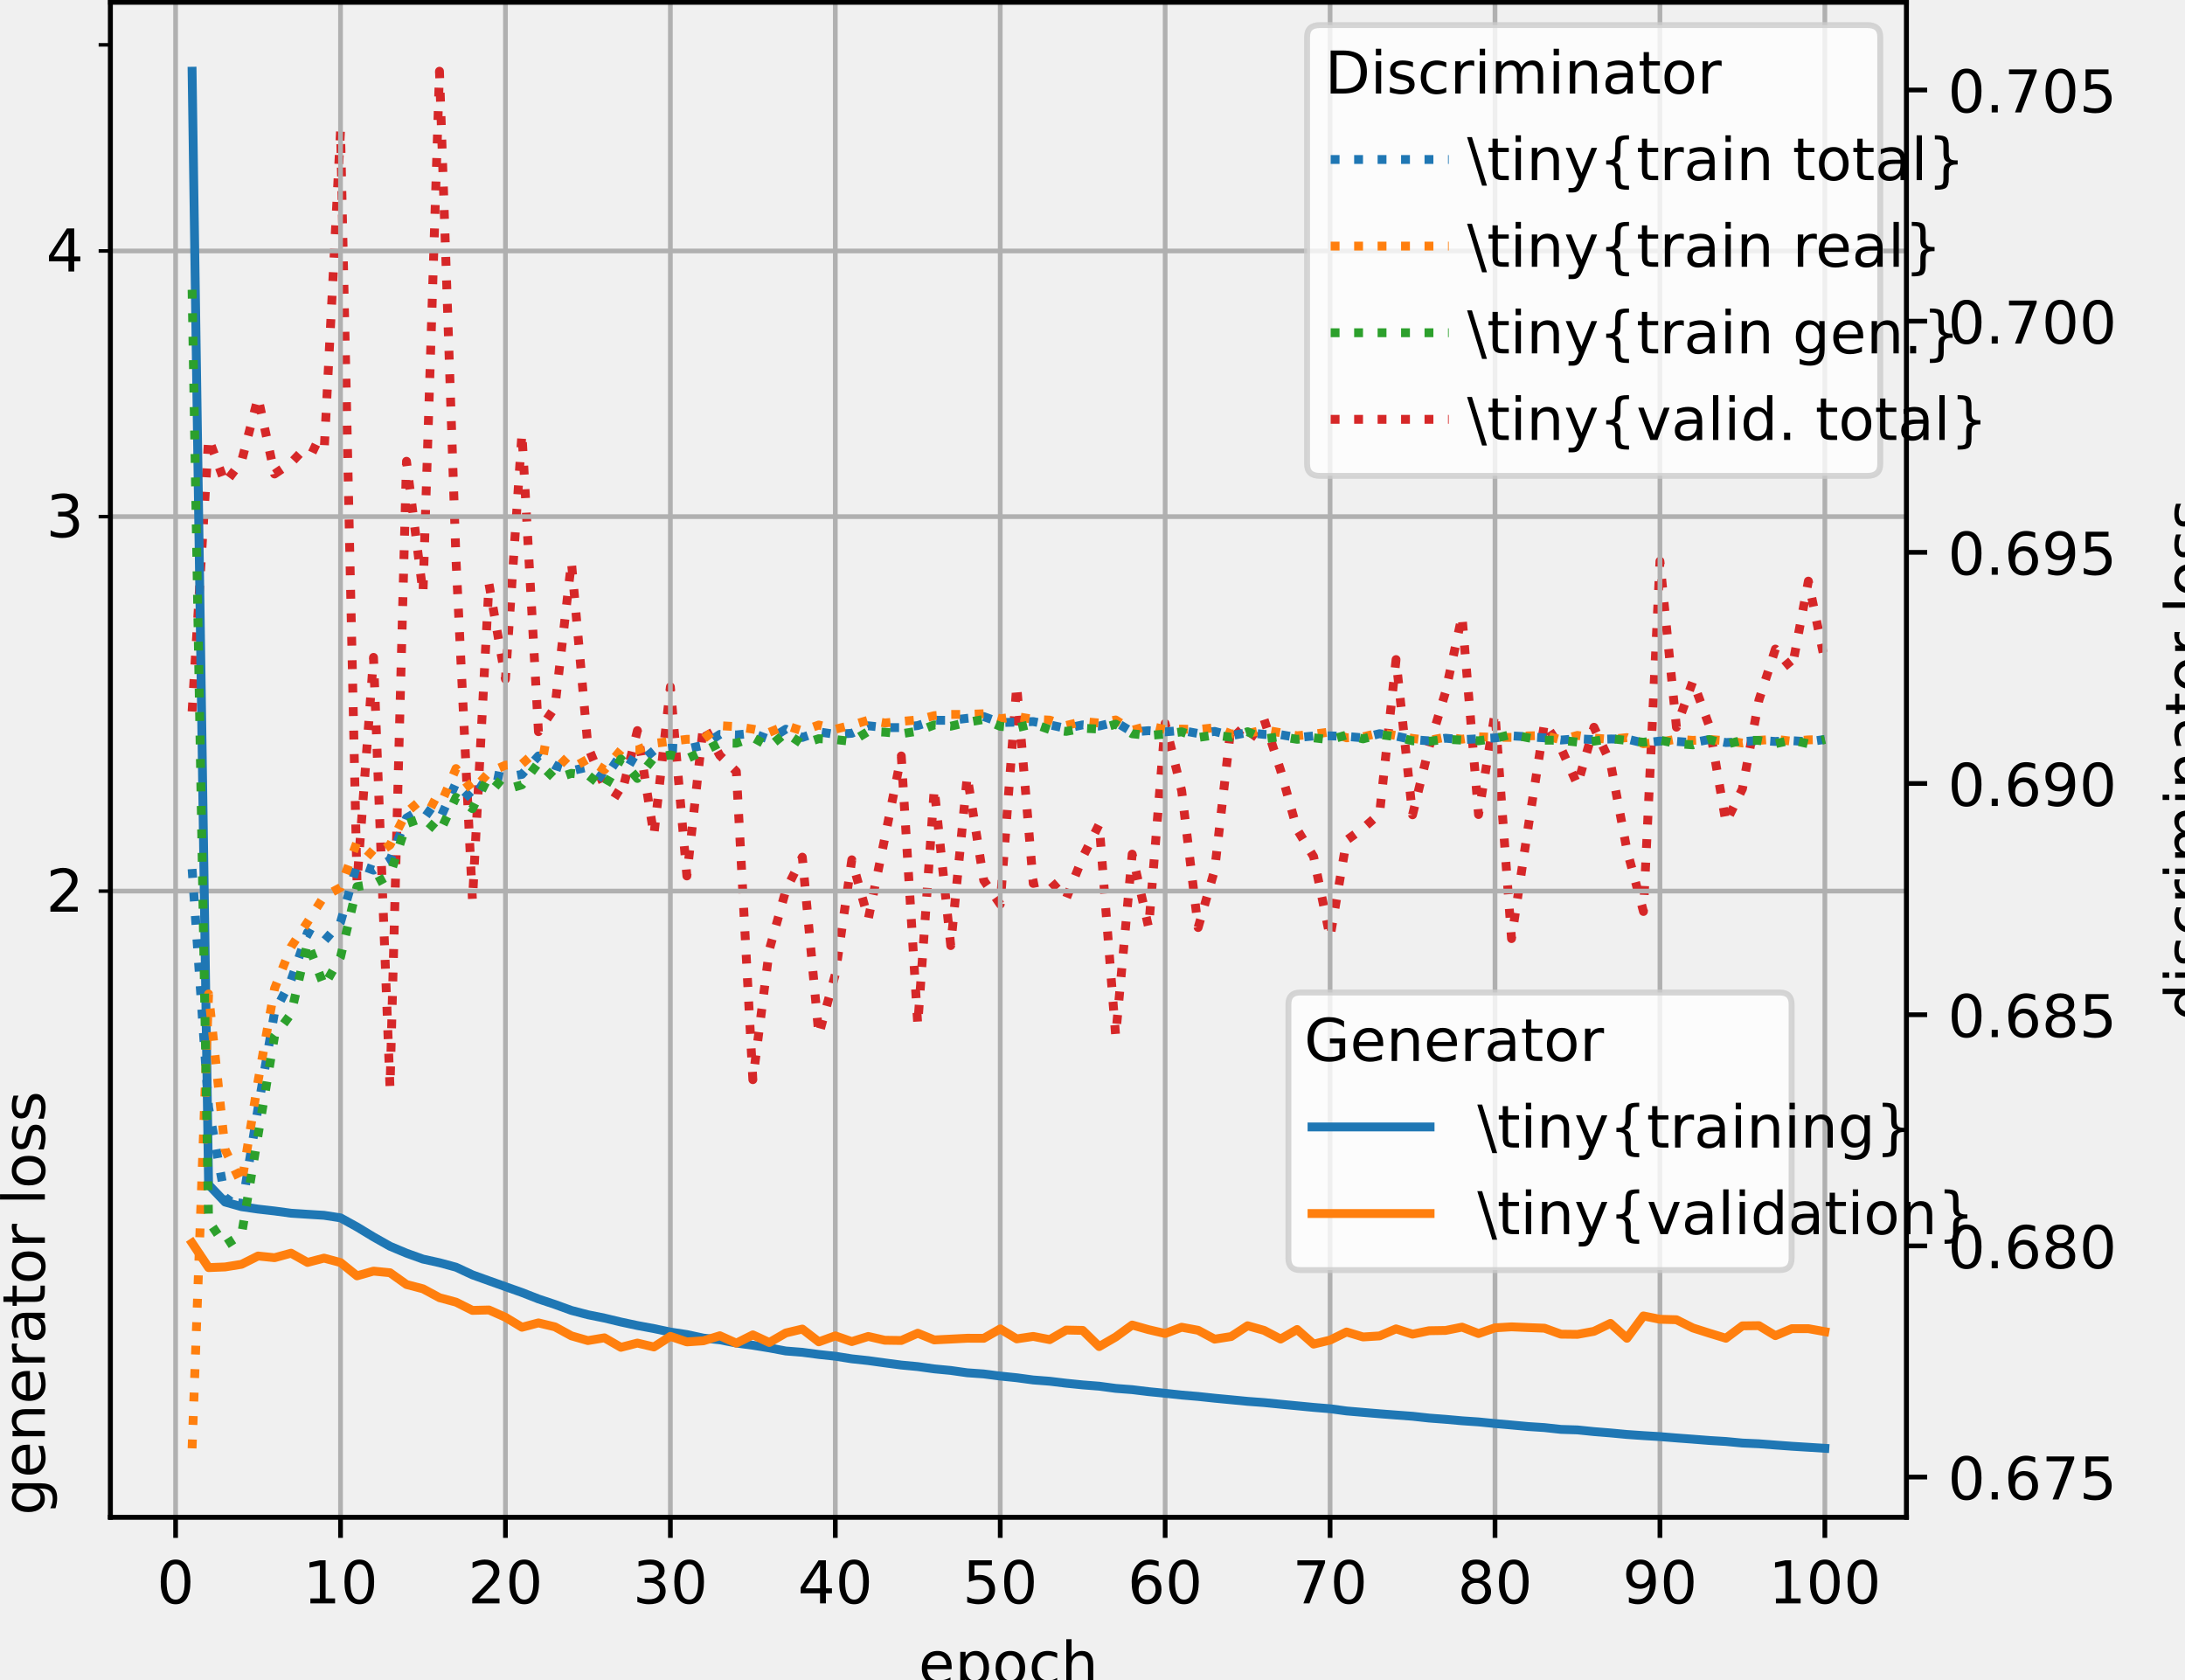
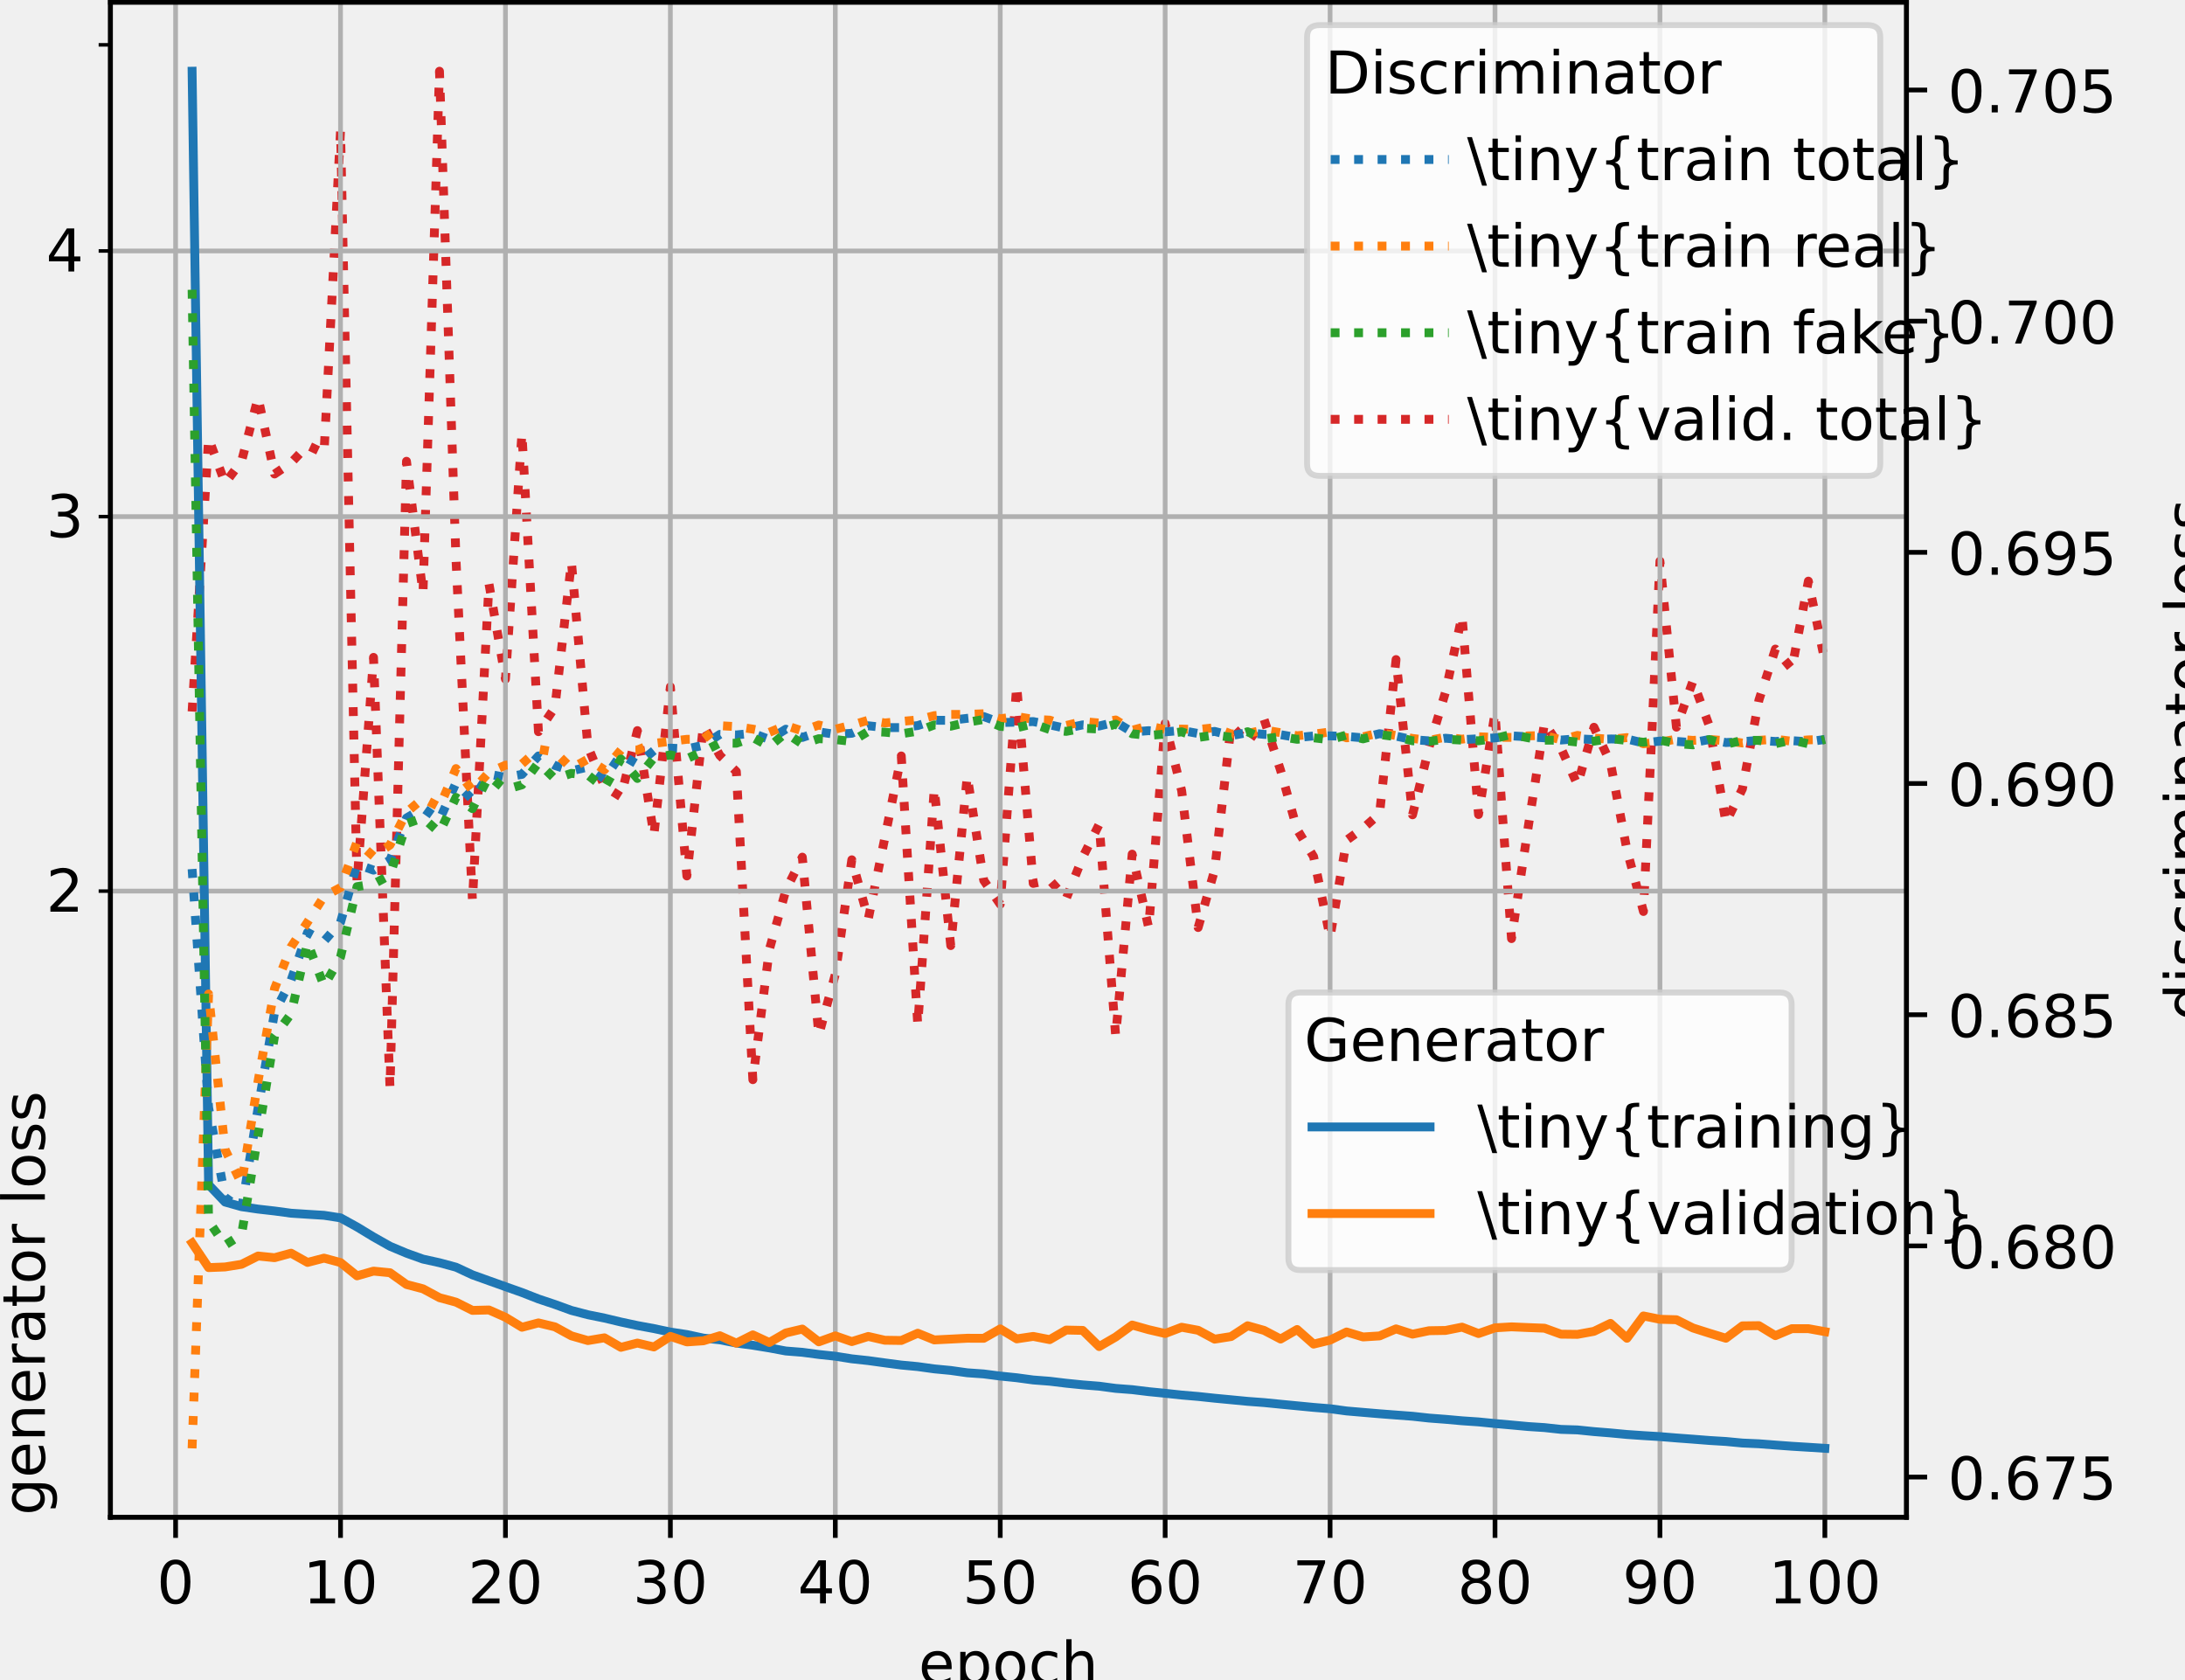
<svg xmlns="http://www.w3.org/2000/svg" version="1.1" id="svg2" xml:space="preserve" width="80mm" height="61.5mm" viewBox="0 0 302.362 232.441">
  <defs id="defs6">
    <clipPath clipPathUnits="userSpaceOnUse" id="clipPath22">
      <path d="M 67.143,41.96 H 371.41 v 256.6 H 67.143 Z" id="path20" />
    </clipPath>
    <clipPath clipPathUnits="userSpaceOnUse" id="clipPath40">
      <path d="M 67.143,41.96 H 371.41 v 256.6 H 67.143 Z" id="path38" />
    </clipPath>
    <clipPath clipPathUnits="userSpaceOnUse" id="clipPath58">
      <path d="M 67.143,41.96 H 371.41 v 256.6 H 67.143 Z" id="path56" />
    </clipPath>
    <clipPath clipPathUnits="userSpaceOnUse" id="clipPath76">
      <path d="M 67.143,41.96 H 371.41 v 256.6 H 67.143 Z" id="path74" />
    </clipPath>
    <clipPath clipPathUnits="userSpaceOnUse" id="clipPath94">
      <path d="M 67.143,41.96 H 371.41 v 256.6 H 67.143 Z" id="path92" />
    </clipPath>
    <clipPath clipPathUnits="userSpaceOnUse" id="clipPath112">
      <path d="M 67.143,41.96 H 371.41 v 256.6 H 67.143 Z" id="path110" />
    </clipPath>
    <clipPath clipPathUnits="userSpaceOnUse" id="clipPath130">
      <path d="M 67.143,41.96 H 371.41 v 256.6 H 67.143 Z" id="path128" />
    </clipPath>
    <clipPath clipPathUnits="userSpaceOnUse" id="clipPath148">
      <path d="M 67.143,41.96 H 371.41 v 256.6 H 67.143 Z" id="path146" />
    </clipPath>
    <clipPath clipPathUnits="userSpaceOnUse" id="clipPath166">
      <path d="M 67.143,41.96 H 371.41 v 256.6 H 67.143 Z" id="path164" />
    </clipPath>
    <clipPath clipPathUnits="userSpaceOnUse" id="clipPath184">
      <path d="M 67.143,41.96 H 371.41 v 256.6 H 67.143 Z" id="path182" />
    </clipPath>
    <clipPath clipPathUnits="userSpaceOnUse" id="clipPath202">
      <path d="M 67.143,41.96 H 371.41 v 256.6 H 67.143 Z" id="path200" />
    </clipPath>
    <clipPath clipPathUnits="userSpaceOnUse" id="clipPath224">
      <path d="M 67.143,41.96 H 371.41 v 256.6 H 67.143 Z" id="path222" />
    </clipPath>
    <clipPath clipPathUnits="userSpaceOnUse" id="clipPath248">
      <path d="M 67.143,41.96 H 371.41 v 256.6 H 67.143 Z" id="path246" />
    </clipPath>
    <clipPath clipPathUnits="userSpaceOnUse" id="clipPath272">
      <path d="M 67.143,41.96 H 371.41 v 256.6 H 67.143 Z" id="path270" />
    </clipPath>
    <clipPath clipPathUnits="userSpaceOnUse" id="clipPath296">
      <path d="M 67.143,41.96 H 371.41 v 256.6 H 67.143 Z" id="path294" />
    </clipPath>
    <clipPath clipPathUnits="userSpaceOnUse" id="clipPath314">
      <path d="M 67.143,41.96 H 371.41 v 256.6 H 67.143 Z" id="path312" />
    </clipPath>
    <clipPath clipPathUnits="userSpaceOnUse" id="clipPath324">
      <path d="M 67.143,41.96 H 371.41 v 256.6 H 67.143 Z" id="path322" />
    </clipPath>
    <clipPath clipPathUnits="userSpaceOnUse" id="clipPath412">
      <path d="M 67.143,41.96 H 371.41 v 256.6 H 67.143 Z" id="path410" />
    </clipPath>
    <clipPath clipPathUnits="userSpaceOnUse" id="clipPath422">
      <path d="M 67.143,41.96 H 371.41 v 256.6 H 67.143 Z" id="path420" />
    </clipPath>
    <clipPath clipPathUnits="userSpaceOnUse" id="clipPath432">
      <path d="M 67.143,41.96 H 371.41 v 256.6 H 67.143 Z" id="path430" />
    </clipPath>
    <clipPath clipPathUnits="userSpaceOnUse" id="clipPath442">
      <path d="M 67.143,41.96 H 371.41 v 256.6 H 67.143 Z" id="path440" />
    </clipPath>
  </defs>
  <g id="g10" transform="matrix(1.333333,0,0,-1.333333,-64.57461,398.6133)" style="display:inline">
    <g id="g438" clip-path="url(#clipPath442)" transform="matrix(0.6126335,0,0,0.6126335,18.76053,115.8071)">
      <path d="m 80.973,178.432 2.794,46.285 2.794,-7.608 2.794,3.727 2.794,10.774 2.794,-12.941 2.794,1.883 2.794,2.962 2.794,-1.323 2.794,54.65 2.794,-127.383 2.794,38.15 2.794,-72.925 2.794,106.144 2.794,-22.325 2.794,88.394 2.794,-82.616 2.794,-57.894 2.794,53.69 2.794,-16.153 2.794,41.654 2.794,-50.557 2.794,4.123 2.794,24.621 2.794,-31.276 2.794,-6.733 2.794,-1.756 2.794,11.204 2.794,-17.731 2.794,25.149 2.794,-32.041 2.794,25.525 2.794,-5.113 2.794,-2.719 2.794,-52.201 2.794,22.026 2.794,10.053 2.794,5.617 2.794,-30.1 2.794,10.25 2.794,19.4 2.794,-10.024 2.794,13.699 2.794,13.916 2.794,-45.568 2.794,40.061 2.794,-26.617 2.794,28.708 2.794,-17.659 2.794,-4.053 2.794,37.076 2.794,-33.54 2.794,0.564 2.794,-3.148 2.794,7.022 2.794,5.577 2.794,-35.878 2.794,30.823 2.794,-12.44 2.794,34.585 2.794,-11.398 2.794,-23.179 2.794,9.732 2.794,24.489 2.794,-2.895 2.794,3.924 2.794,-8.632 2.794,-9.998 2.794,-4.609 2.794,-13.645 2.794,16.42 2.794,2.025 2.794,2.454 2.794,26.126 2.794,-26.298 2.794,11.432 2.794,9.367 2.794,12.891 2.794,-33.644 2.794,17.234 2.794,-38.252 2.794,18.683 2.794,17.866 2.794,-4.267 2.794,-6.227 2.794,9.749 2.794,-6.009 2.794,-14.795 2.794,-10.404 2.794,59.343 2.794,-28.121 2.794,7.801 2.794,-7.643 2.794,-16.308 2.794,5.692 2.794,15.022 2.794,8.667 2.794,-3.348 2.794,14.857 2.794,-13.554" style="fill:none;stroke:#d62728;stroke-width:1.5;stroke-linecap:butt;stroke-linejoin:round;stroke-miterlimit:10;stroke-dasharray:1.5, 2.475;stroke-dashoffset:0;stroke-opacity:1" id="path444" />
    </g>
    <g id="g16" transform="matrix(0.6126335,0,0,0.6126335,18.76053,115.8071)">
      <g id="g18" clip-path="url(#clipPath22)">
        <path d="m 78.179,41.96 v 256.6" style="fill:none;stroke:#b0b0b0;stroke-width:0.8;stroke-linecap:square;stroke-linejoin:round;stroke-miterlimit:10;stroke-dasharray:none;stroke-opacity:1" id="path24" />
      </g>
    </g>
    <path d="m 66.656,141.513 v -2.144" style="fill:#000000;fill-opacity:1;fill-rule:nonzero;stroke:#000000;stroke-width:0.49;stroke-linecap:butt;stroke-linejoin:round;stroke-miterlimit:10;stroke-dasharray:none;stroke-opacity:1" id="path28" />
    <g id="g34" transform="matrix(0.6126335,0,0,0.6126335,18.76053,115.8071)">
      <g id="g36" clip-path="url(#clipPath40)">
        <path d="m 106.119,41.96 v 256.6" style="fill:none;stroke:#b0b0b0;stroke-width:0.8;stroke-linecap:square;stroke-linejoin:round;stroke-miterlimit:10;stroke-dasharray:none;stroke-opacity:1" id="path42" />
      </g>
    </g>
    <path d="m 83.773,141.513 v -2.144" style="fill:#000000;fill-opacity:1;fill-rule:nonzero;stroke:#000000;stroke-width:0.49;stroke-linecap:butt;stroke-linejoin:round;stroke-miterlimit:10;stroke-dasharray:none;stroke-opacity:1" id="path46" />
    <g id="g52" transform="matrix(0.6126335,0,0,0.6126335,18.76053,115.8071)">
      <g id="g54" clip-path="url(#clipPath58)">
        <path d="m 134.059,41.96 v 256.6" style="fill:none;stroke:#b0b0b0;stroke-width:0.8;stroke-linecap:square;stroke-linejoin:round;stroke-miterlimit:10;stroke-dasharray:none;stroke-opacity:1" id="path60" />
      </g>
    </g>
    <path d="m 100.89,141.513 v -2.144" style="fill:#000000;fill-opacity:1;fill-rule:nonzero;stroke:#000000;stroke-width:0.49;stroke-linecap:butt;stroke-linejoin:round;stroke-miterlimit:10;stroke-dasharray:none;stroke-opacity:1" id="path64" />
    <g id="g70" transform="matrix(0.6126335,0,0,0.6126335,18.76053,115.8071)">
      <g id="g72" clip-path="url(#clipPath76)">
        <path d="m 161.999,41.96 v 256.6" style="fill:none;stroke:#b0b0b0;stroke-width:0.8;stroke-linecap:square;stroke-linejoin:round;stroke-miterlimit:10;stroke-dasharray:none;stroke-opacity:1" id="path78" />
      </g>
    </g>
    <path d="m 118.007,141.513 v -2.144" style="fill:#000000;fill-opacity:1;fill-rule:nonzero;stroke:#000000;stroke-width:0.49;stroke-linecap:butt;stroke-linejoin:round;stroke-miterlimit:10;stroke-dasharray:none;stroke-opacity:1" id="path82" />
    <g id="g88" transform="matrix(0.6126335,0,0,0.6126335,18.76053,115.8071)">
      <g id="g90" clip-path="url(#clipPath94)">
        <path d="m 189.939,41.96 v 256.6" style="fill:none;stroke:#b0b0b0;stroke-width:0.8;stroke-linecap:square;stroke-linejoin:round;stroke-miterlimit:10;stroke-dasharray:none;stroke-opacity:1" id="path96" />
      </g>
    </g>
    <path d="m 135.124,141.513 v -2.144" style="fill:#000000;fill-opacity:1;fill-rule:nonzero;stroke:#000000;stroke-width:0.49;stroke-linecap:butt;stroke-linejoin:round;stroke-miterlimit:10;stroke-dasharray:none;stroke-opacity:1" id="path100" />
    <g id="g106" transform="matrix(0.6126335,0,0,0.6126335,18.76053,115.8071)">
      <g id="g108" clip-path="url(#clipPath112)">
        <path d="m 217.879,41.96 v 256.6" style="fill:none;stroke:#b0b0b0;stroke-width:0.8;stroke-linecap:square;stroke-linejoin:round;stroke-miterlimit:10;stroke-dasharray:none;stroke-opacity:1" id="path114" />
      </g>
    </g>
    <path d="m 152.241,141.513 v -2.144" style="fill:#000000;fill-opacity:1;fill-rule:nonzero;stroke:#000000;stroke-width:0.49;stroke-linecap:butt;stroke-linejoin:round;stroke-miterlimit:10;stroke-dasharray:none;stroke-opacity:1" id="path118" />
    <g id="g124" transform="matrix(0.6126335,0,0,0.6126335,18.76053,115.8071)">
      <g id="g126" clip-path="url(#clipPath130)">
        <path d="m 245.819,41.96 v 256.6" style="fill:none;stroke:#b0b0b0;stroke-width:0.8;stroke-linecap:square;stroke-linejoin:round;stroke-miterlimit:10;stroke-dasharray:none;stroke-opacity:1" id="path132" />
      </g>
    </g>
    <path d="m 169.358,141.513 v -2.144" style="fill:#000000;fill-opacity:1;fill-rule:nonzero;stroke:#000000;stroke-width:0.49;stroke-linecap:butt;stroke-linejoin:round;stroke-miterlimit:10;stroke-dasharray:none;stroke-opacity:1" id="path136" />
    <g id="g142" transform="matrix(0.6126335,0,0,0.6126335,18.76053,115.8071)">
      <g id="g144" clip-path="url(#clipPath148)">
        <path d="m 273.759,41.96 v 256.6" style="fill:none;stroke:#b0b0b0;stroke-width:0.8;stroke-linecap:square;stroke-linejoin:round;stroke-miterlimit:10;stroke-dasharray:none;stroke-opacity:1" id="path150" />
      </g>
    </g>
    <path d="m 186.475,141.513 v -2.144" style="fill:#000000;fill-opacity:1;fill-rule:nonzero;stroke:#000000;stroke-width:0.49;stroke-linecap:butt;stroke-linejoin:round;stroke-miterlimit:10;stroke-dasharray:none;stroke-opacity:1" id="path154" />
    <g id="g160" transform="matrix(0.6126335,0,0,0.6126335,18.76053,115.8071)">
      <g id="g162" clip-path="url(#clipPath166)">
        <path d="m 301.7,41.96 v 256.6" style="fill:none;stroke:#b0b0b0;stroke-width:0.8;stroke-linecap:square;stroke-linejoin:round;stroke-miterlimit:10;stroke-dasharray:none;stroke-opacity:1" id="path168" />
      </g>
    </g>
    <path d="m 203.592,141.513 v -2.144" style="fill:#000000;fill-opacity:1;fill-rule:nonzero;stroke:#000000;stroke-width:0.49;stroke-linecap:butt;stroke-linejoin:round;stroke-miterlimit:10;stroke-dasharray:none;stroke-opacity:1" id="path172" />
    <g id="g178" transform="matrix(0.6126335,0,0,0.6126335,18.76053,115.8071)">
      <g id="g180" clip-path="url(#clipPath184)">
        <path d="m 329.64,41.96 v 256.6" style="fill:none;stroke:#b0b0b0;stroke-width:0.8;stroke-linecap:square;stroke-linejoin:round;stroke-miterlimit:10;stroke-dasharray:none;stroke-opacity:1" id="path186" />
      </g>
    </g>
    <path d="m 220.709,141.513 v -2.144" style="fill:#000000;fill-opacity:1;fill-rule:nonzero;stroke:#000000;stroke-width:0.49;stroke-linecap:butt;stroke-linejoin:round;stroke-miterlimit:10;stroke-dasharray:none;stroke-opacity:1" id="path190" />
    <g id="g196" transform="matrix(0.6126335,0,0,0.6126335,18.76053,115.8071)">
      <g id="g198" clip-path="url(#clipPath202)">
        <path d="m 357.58,41.96 v 256.6" style="fill:none;stroke:#b0b0b0;stroke-width:0.8;stroke-linecap:square;stroke-linejoin:round;stroke-miterlimit:10;stroke-dasharray:none;stroke-opacity:1" id="path204" />
      </g>
    </g>
    <path d="m 237.826,141.513 v -2.144" style="fill:#000000;fill-opacity:1;fill-rule:nonzero;stroke:#000000;stroke-width:0.49;stroke-linecap:butt;stroke-linejoin:round;stroke-miterlimit:10;stroke-dasharray:none;stroke-opacity:1" id="path208" />
    <g id="g218" transform="matrix(0.6126335,0,0,0.6126335,18.76053,115.8071)">
      <g id="g220" clip-path="url(#clipPath224)">
        <path d="M 67.143,148.015 H 371.41" style="fill:none;stroke:#b0b0b0;stroke-width:0.8;stroke-linecap:square;stroke-linejoin:round;stroke-miterlimit:10;stroke-dasharray:none;stroke-opacity:1" id="path226" />
      </g>
    </g>
    <path d="M 59.894,206.486 H 58.669" style="fill:#000000;fill-opacity:1;fill-rule:nonzero;stroke:#000000;stroke-width:0.368;stroke-linecap:butt;stroke-linejoin:round;stroke-miterlimit:10;stroke-dasharray:none;stroke-opacity:1" id="path230" />
    <g id="g242" transform="matrix(0.6126335,0,0,0.6126335,18.76053,115.8071)">
      <g id="g244" clip-path="url(#clipPath248)">
        <path d="M 67.143,211.448 H 371.41" style="fill:none;stroke:#b0b0b0;stroke-width:0.8;stroke-linecap:square;stroke-linejoin:round;stroke-miterlimit:10;stroke-dasharray:none;stroke-opacity:1" id="path250" />
      </g>
    </g>
    <path d="M 59.894,245.347 H 58.669" style="fill:#000000;fill-opacity:1;fill-rule:nonzero;stroke:#000000;stroke-width:0.368;stroke-linecap:butt;stroke-linejoin:round;stroke-miterlimit:10;stroke-dasharray:none;stroke-opacity:1" id="path254" />
    <g id="g266" transform="matrix(0.6126335,0,0,0.6126335,18.76053,115.8071)">
      <g id="g268" clip-path="url(#clipPath272)">
        <path d="M 67.143,256.455 H 371.41" style="fill:none;stroke:#b0b0b0;stroke-width:0.8;stroke-linecap:square;stroke-linejoin:round;stroke-miterlimit:10;stroke-dasharray:none;stroke-opacity:1" id="path274" />
      </g>
    </g>
    <path d="M 59.894,272.92 H 58.669" style="fill:#000000;fill-opacity:1;fill-rule:nonzero;stroke:#000000;stroke-width:0.368;stroke-linecap:butt;stroke-linejoin:round;stroke-miterlimit:10;stroke-dasharray:none;stroke-opacity:1" id="path278" />
    <path d="M 59.894,294.307 H 58.669" style="fill:#000000;fill-opacity:1;fill-rule:nonzero;stroke:#000000;stroke-width:0.368;stroke-linecap:butt;stroke-linejoin:round;stroke-miterlimit:10;stroke-dasharray:none;stroke-opacity:1" id="path302" />
    <g id="g310" clip-path="url(#clipPath314)" transform="matrix(0.6126335,0,0,0.6126335,18.76053,115.8071)">
      <path d="m 80.973,286.896 2.794,-188.617 2.794,-2.936 2.794,-0.787 2.794,-0.408 2.794,-0.318 2.794,-0.377 2.794,-0.182 2.794,-0.174 2.794,-0.43 2.794,-1.542 2.794,-1.693 2.794,-1.578 2.794,-1.173 2.794,-1.002 2.794,-0.615 2.794,-0.754 2.794,-1.301 2.794,-1.003 2.794,-0.995 2.794,-0.99 2.794,-1.091 2.794,-0.934 2.794,-1.013 2.794,-0.729 2.794,-0.565 2.794,-0.665 2.794,-0.597 2.794,-0.518 2.794,-0.585 2.794,-0.425 2.794,-0.603 2.794,-0.289 2.794,-0.549 2.794,-0.373 2.794,-0.453 2.794,-0.519 2.794,-0.22 2.794,-0.371 2.794,-0.294 2.794,-0.442 2.794,-0.301 2.794,-0.385 2.794,-0.368 2.794,-0.262 2.794,-0.387 2.794,-0.267 2.794,-0.393 2.794,-0.197 2.794,-0.359 2.794,-0.286 2.794,-0.376 2.794,-0.215 2.794,-0.337 2.794,-0.282 2.794,-0.219 2.794,-0.373 2.794,-0.214 2.794,-0.34 2.794,-0.276 2.794,-0.3 2.794,-0.236 2.794,-0.298 2.794,-0.264 2.794,-0.269 2.794,-0.207 2.794,-0.279 2.794,-0.267 2.794,-0.27 2.794,-0.228 2.794,-0.377 2.794,-0.238 2.794,-0.236 2.794,-0.214 2.794,-0.208 2.794,-0.306 2.794,-0.212 2.794,-0.25 2.794,-0.19 2.794,-0.276 2.794,-0.247 2.794,-0.258 2.794,-0.181 2.794,-0.305 2.794,-0.089 2.794,-0.285 2.794,-0.224 2.794,-0.264 2.794,-0.191 2.794,-0.169 2.794,-0.229 2.794,-0.206 2.794,-0.22 2.794,-0.17 2.794,-0.265 2.794,-0.123 2.794,-0.216 2.794,-0.205 2.794,-0.172 2.794,-0.177" style="fill:none;stroke:#1f77b4;stroke-width:1.5;stroke-linecap:square;stroke-linejoin:round;stroke-miterlimit:10;stroke-dasharray:none;stroke-opacity:1" id="path316" />
    </g>
    <g id="g320" clip-path="url(#clipPath324)" transform="matrix(0.6126335,0,0,0.6126335,18.76053,115.8071)">
      <path d="m 80.973,88.412 2.794,-4.173 2.794,0.11 2.794,0.45 2.794,1.403 2.794,-0.286 2.794,0.765 2.794,-1.566 2.794,0.729 2.794,-0.75 2.794,-2.253 2.794,0.802 2.794,-0.274 2.794,-1.994 2.794,-0.729 2.794,-1.505 2.794,-0.752 2.794,-1.399 2.794,0.07 2.794,-1.236 2.794,-1.691 2.794,0.74 2.794,-0.671 2.794,-1.523 2.794,-0.802 2.794,0.467 2.794,-1.611 2.794,0.723 2.794,-0.66 2.794,1.792 2.794,-0.936 2.794,0.186 2.794,0.86 2.794,-1.259 2.794,1.406 2.794,-1.292 2.794,1.615 2.794,0.661 2.794,-2.162 2.794,1.007 2.794,-0.969 2.794,0.872 2.794,-0.643 2.794,-0.04 2.794,1.229 2.794,-1.134 2.794,0.139 2.794,0.144 2.794,-0.012 2.794,1.593 2.794,-1.687 2.794,0.417 2.794,-0.545 2.794,1.622 2.794,-0.059 2.794,-2.741 2.794,1.622 2.794,2.028 2.794,-0.787 2.794,-0.646 2.794,1.059 2.794,-0.516 2.794,-1.501 2.794,0.442 2.794,1.829 2.794,-0.789 2.794,-1.465 2.794,1.617 2.794,-2.474 2.794,0.678 2.794,1.376 2.794,-0.84 2.794,0.174 2.794,1.192 2.794,-0.894 2.794,0.582 2.794,0.046 2.794,0.56 2.794,-1.085 2.794,0.969 2.794,0.166 2.794,-0.12 2.794,-0.109 2.794,-1.012 2.794,-0.033 2.794,0.516 2.794,1.348 2.794,-2.523 2.794,3.779 2.794,-0.563 2.794,-0.079 2.794,-1.394 2.794,-0.887 2.794,-0.852 2.794,2.097 2.794,0.036 2.794,-1.695 2.794,1.184 2.794,-0.002 2.794,-0.502" style="fill:none;stroke:#ff7f0e;stroke-width:1.5;stroke-linecap:square;stroke-linejoin:round;stroke-miterlimit:10;stroke-dasharray:none;stroke-opacity:1" id="path326" />
    </g>
    <path d="M 59.894,141.513 V 298.715" style="fill:none;stroke:#000000;stroke-width:0.49;stroke-linecap:square;stroke-linejoin:miter;stroke-miterlimit:10;stroke-dasharray:none;stroke-opacity:1" id="path330" />
    <path d="M 246.299,141.513 V 298.715" style="fill:none;stroke:#000000;stroke-width:0.49;stroke-linecap:square;stroke-linejoin:miter;stroke-miterlimit:10;stroke-dasharray:none;stroke-opacity:1" id="path332" />
    <path d="M 59.894,141.513 H 246.299" style="fill:none;stroke:#000000;stroke-width:0.49;stroke-linecap:square;stroke-linejoin:miter;stroke-miterlimit:10;stroke-dasharray:none;stroke-opacity:1" id="path334" />
    <path d="M 59.894,298.715 H 246.299" style="fill:none;stroke:#000000;stroke-width:0.49;stroke-linecap:square;stroke-linejoin:miter;stroke-miterlimit:10;stroke-dasharray:none;stroke-opacity:1" id="path336" />
    <path d="m 183.374,167.158 h 49.776 c 0.817,0 1.225,0.408 1.225,1.225 v 26.353 c 0,0.817 -0.408,1.225 -1.225,1.225 h -49.776 c -0.817,0 -1.225,-0.408 -1.225,-1.225 v -26.353 c 0,-0.817 0.408,-1.225 1.225,-1.225 z" style="fill:#ffffff;fill-opacity:0.8;fill-rule:nonzero;stroke:#cccccc;stroke-width:0.613;stroke-linecap:butt;stroke-linejoin:miter;stroke-miterlimit:10;stroke-dasharray:none;stroke-opacity:0.8" id="path342" />
    <path d="m 184.6,182.014 h 12.253" style="fill:none;stroke:#1f77b4;stroke-width:0.919;stroke-linecap:square;stroke-linejoin:round;stroke-miterlimit:10;stroke-dasharray:none;stroke-opacity:1" id="path348" />
    <path d="m 184.6,173.026 h 12.253" style="fill:none;stroke:#ff7f0e;stroke-width:0.919;stroke-linecap:square;stroke-linejoin:round;stroke-miterlimit:10;stroke-dasharray:none;stroke-opacity:1" id="path354" />
    <path d="m 246.299,145.677 h 2.144" style="fill:#000000;fill-opacity:1;fill-rule:nonzero;stroke:#000000;stroke-width:0.49;stroke-linecap:butt;stroke-linejoin:round;stroke-miterlimit:10;stroke-dasharray:none;stroke-opacity:1" id="path360" />
    <path d="m 246.299,169.667 h 2.144" style="fill:#000000;fill-opacity:1;fill-rule:nonzero;stroke:#000000;stroke-width:0.49;stroke-linecap:butt;stroke-linejoin:round;stroke-miterlimit:10;stroke-dasharray:none;stroke-opacity:1" id="path366" />
    <path d="m 246.299,193.658 h 2.144" style="fill:#000000;fill-opacity:1;fill-rule:nonzero;stroke:#000000;stroke-width:0.49;stroke-linecap:butt;stroke-linejoin:round;stroke-miterlimit:10;stroke-dasharray:none;stroke-opacity:1" id="path372" />
    <path d="m 246.299,217.649 h 2.144" style="fill:#000000;fill-opacity:1;fill-rule:nonzero;stroke:#000000;stroke-width:0.49;stroke-linecap:butt;stroke-linejoin:round;stroke-miterlimit:10;stroke-dasharray:none;stroke-opacity:1" id="path378" />
    <path d="m 246.299,241.639 h 2.144" style="fill:#000000;fill-opacity:1;fill-rule:nonzero;stroke:#000000;stroke-width:0.49;stroke-linecap:butt;stroke-linejoin:round;stroke-miterlimit:10;stroke-dasharray:none;stroke-opacity:1" id="path384" />
    <path d="m 246.299,265.63 h 2.144" style="fill:#000000;fill-opacity:1;fill-rule:nonzero;stroke:#000000;stroke-width:0.49;stroke-linecap:butt;stroke-linejoin:round;stroke-miterlimit:10;stroke-dasharray:none;stroke-opacity:1" id="path390" />
    <path d="m 246.299,289.621 h 2.144" style="fill:#000000;fill-opacity:1;fill-rule:nonzero;stroke:#000000;stroke-width:0.49;stroke-linecap:butt;stroke-linejoin:round;stroke-miterlimit:10;stroke-dasharray:none;stroke-opacity:1" id="path396" />
    <g id="g408" clip-path="url(#clipPath412)" transform="matrix(0.6126335,0,0,0.6126335,18.76053,115.8071)">
      <path d="m 80.973,151.75 2.794,-40.384 2.794,-15.23 2.794,-1.998 2.794,17.119 2.794,16.225 2.794,5.416 2.794,8.126 2.794,-1.497 2.794,3.207 2.794,9.829 2.794,-0.999 2.794,1.715 2.794,7.113 2.794,1.684 2.794,-1.994 2.794,6.246 2.794,-2.826 2.794,4.322 2.794,-0.545 2.794,0.504 2.794,3.128 2.794,-1.616 2.794,-0.904 2.794,0.633 2.794,-2.01 2.794,4.135 2.794,-1.64 2.794,2.303 2.794,0.423 2.794,-0.14 2.794,0.627 2.794,1.841 2.794,-0.093 2.794,0.275 2.794,-1.043 2.794,1.74 2.794,-1.4 2.794,0.95 2.794,-0.428 2.794,0.184 2.794,1.273 2.794,-0.303 2.794,-0.007 2.794,0.346 2.794,0.895 2.794,-0.007 2.794,0.336 2.794,0.294 2.794,-1.008 2.794,0.065 2.794,0.101 2.794,-0.556 2.794,-0.607 2.794,0.604 2.794,-0.196 2.794,0.673 2.794,-1.685 2.794,0.225 2.794,-0.201 2.794,0.236 2.794,-0.513 2.794,0.354 2.794,-0.714 2.794,0.51 2.794,-0.306 2.794,-0.045 2.794,-0.485 2.794,0.264 2.794,0.019 2.794,-0.093 2.794,-0.243 2.794,0.708 2.794,-0.419 2.794,-0.59 2.794,-0.21 2.794,0.449 2.794,-0.243 2.794,0.147 2.794,0.149 2.794,0.345 2.794,-0.162 2.794,-0.168 2.794,-0.375 2.794,0.216 2.794,-0.145 2.794,0.107 2.794,-0.005 2.794,-0.674 2.794,0.324 2.794,-0.054 2.794,-0.207 2.794,0.53 2.794,-0.518 2.794,0.146 2.794,0.225 2.794,-0.188 2.794,0.138 2.794,-0.198 2.794,0.406" style="fill:none;stroke:#1f77b4;stroke-width:1.5;stroke-linecap:butt;stroke-linejoin:round;stroke-miterlimit:10;stroke-dasharray:1.5, 2.475;stroke-dashoffset:0;stroke-opacity:1" id="path414" />
    </g>
    <g id="g418" clip-path="url(#clipPath422)" transform="matrix(0.6126335,0,0,0.6126335,18.76053,115.8071)">
      <path d="m 80.973,53.624 2.794,76.965 2.794,-26.36 2.794,-5.787 2.794,17.379 2.794,15.695 2.794,7.049 2.794,4.195 2.794,4.363 2.794,1.493 2.794,7.739 2.794,-2.444 2.794,1.921 2.794,5.518 2.794,2.377 2.794,-1.481 2.794,6.524 2.794,-3.753 2.794,3.115 2.794,1.21 2.794,0.21 2.794,2.509 2.794,-0.498 2.794,-2.745 2.794,1.556 2.794,-1.819 2.794,3.354 2.794,0.009 2.794,1.118 2.794,0.345 2.794,0.346 2.794,0.034 2.794,2.27 2.794,-0.156 2.794,-0.42 2.794,-0.548 2.794,1.154 2.794,-0.909 2.794,0.998 2.794,-0.712 2.794,0.691 2.794,0.838 2.794,-0.469 2.794,0.259 2.794,0.255 2.794,0.724 2.794,0.202 2.794,0.012 2.794,0.107 2.794,-0.853 2.794,0.376 2.794,-0.461 2.794,-0.144 2.794,-0.907 2.794,0.679 2.794,-0.26 2.794,0.518 2.794,-1.738 2.794,0.731 2.794,-0.626 2.794,0.087 2.794,-0.07 2.794,0.301 2.794,-1.059 2.794,0.087 2.794,0.608 2.794,-0.485 2.794,-0.513 2.794,0.274 2.794,0.367 2.794,-0.983 2.794,0.163 2.794,0.678 2.794,-0.46 2.794,-0.494 2.794,-0.33 2.794,0.541 2.794,-0.336 2.794,0.406 2.794,-0.091 2.794,-0.007 2.794,0.252 2.794,0.073 2.794,-0.738 2.794,0.745 2.794,-0.449 2.794,-0.223 2.794,0.304 2.794,-1.043 2.794,0.285 2.794,0.489 2.794,-0.207 2.794,0.154 2.794,-0.213 2.794,-0.384 2.794,0.452 2.794,0.189 2.794,-0.344 2.794,0.233 2.794,0.075" style="fill:none;stroke:#ff7f0e;stroke-width:1.5;stroke-linecap:butt;stroke-linejoin:round;stroke-miterlimit:10;stroke-dasharray:1.5, 2.475;stroke-dashoffset:0;stroke-opacity:1" id="path424" />
    </g>
    <g id="g428" clip-path="url(#clipPath432)" transform="matrix(0.6126335,0,0,0.6126335,18.76053,115.8071)">
      <path d="m 80.973,249.877 2.794,-157.733 2.794,-4.1 2.794,1.79 2.794,16.859 2.794,16.755 2.794,3.783 2.794,12.056 2.794,-7.357 2.794,4.92 2.794,11.919 2.794,0.446 2.794,1.509 2.794,8.709 2.794,0.991 2.794,-2.506 2.794,5.967 2.794,-1.9 2.794,5.53 2.794,-2.3 2.794,0.799 2.794,3.747 2.794,-2.735 2.794,0.936 2.794,-0.291 2.794,-2.201 2.794,4.916 2.794,-3.289 2.794,3.488 2.794,0.5 2.794,-0.626 2.794,1.22 2.794,1.413 2.794,-0.029 2.794,0.97 2.794,-1.537 2.794,2.325 2.794,-1.89 2.794,0.902 2.794,-0.144 2.794,-0.323 2.794,1.709 2.794,-0.137 2.794,-0.274 2.794,0.437 2.794,1.066 2.794,-0.216 2.794,0.66 2.794,0.48 2.794,-1.162 2.794,-0.246 2.794,0.662 2.794,-0.968 2.794,-0.307 2.794,0.53 2.794,-0.131 2.794,0.828 2.794,-1.632 2.794,-0.28 2.794,0.225 2.794,0.386 2.794,-0.957 2.794,0.408 2.794,-0.368 2.794,0.932 2.794,-1.219 2.794,0.394 2.794,-0.457 2.794,0.254 2.794,-0.329 2.794,0.796 2.794,-0.649 2.794,0.738 2.794,-0.377 2.794,-0.686 2.794,-0.091 2.794,0.356 2.794,-0.15 2.794,-0.113 2.794,0.389 2.794,0.698 2.794,-0.576 2.794,-0.408 2.794,-0.012 2.794,-0.313 2.794,0.159 2.794,0.436 2.794,-0.314 2.794,-0.306 2.794,0.364 2.794,-0.597 2.794,-0.208 2.794,0.906 2.794,-0.823 2.794,0.676 2.794,-0.003 2.794,-0.566 2.794,0.619 2.794,-0.629 2.794,0.736" style="fill:none;stroke:#2ca02c;stroke-width:1.5;stroke-linecap:butt;stroke-linejoin:round;stroke-miterlimit:10;stroke-dasharray:1.5, 2.475;stroke-dashoffset:0;stroke-opacity:1" id="path434" />
    </g>
    <path d="M 59.894,141.513 V 298.715" style="fill:none;stroke:#000000;stroke-width:0.49;stroke-linecap:square;stroke-linejoin:miter;stroke-miterlimit:10;stroke-dasharray:none;stroke-opacity:1" id="path448" />
    <path d="M 246.299,141.513 V 298.715" style="fill:none;stroke:#000000;stroke-width:0.49;stroke-linecap:square;stroke-linejoin:miter;stroke-miterlimit:10;stroke-dasharray:none;stroke-opacity:1" id="path450" />
    <path d="M 59.894,141.513 H 246.299" style="fill:none;stroke:#000000;stroke-width:0.49;stroke-linecap:square;stroke-linejoin:miter;stroke-miterlimit:10;stroke-dasharray:none;stroke-opacity:1" id="path452" />
    <path d="m 185.42,249.576 h 56.82 c 0.889,0 1.334,0.408 1.334,1.225 v 44.33 c 0,0.817 -0.445,1.225 -1.334,1.225 h -56.82 c -0.889,0 -1.334,-0.408 -1.334,-1.225 v -44.33 c 0,-0.817 0.445,-1.225 1.334,-1.225 z" style="fill:#ffffff;fill-opacity:0.8;fill-rule:nonzero;stroke:#cccccc;stroke-width:0.613;stroke-linecap:butt;stroke-linejoin:miter;stroke-miterlimit:10;stroke-dasharray:none;stroke-opacity:0.8" id="path456" />
    <path d="m 186.537,282.41 h 12.253" style="fill:none;stroke:#1f77b4;stroke-width:0.919;stroke-linecap:butt;stroke-linejoin:round;stroke-miterlimit:10;stroke-dasharray:0.919, 1.516;stroke-dashoffset:0;stroke-opacity:1" id="path462" />
    <path d="m 186.537,273.421 h 12.253" style="fill:none;stroke:#ff7f0e;stroke-width:0.919;stroke-linecap:butt;stroke-linejoin:round;stroke-miterlimit:10;stroke-dasharray:0.919, 1.516;stroke-dashoffset:0;stroke-opacity:1" id="path468" />
    <path d="m 186.537,264.433 h 12.253" style="fill:none;stroke:#2ca02c;stroke-width:0.919;stroke-linecap:butt;stroke-linejoin:round;stroke-miterlimit:10;stroke-dasharray:0.919, 1.516;stroke-dashoffset:0;stroke-opacity:1" id="path474" />
    <path d="m 186.537,255.444 h 12.253" style="fill:none;stroke:#d62728;stroke-width:0.919;stroke-linecap:butt;stroke-linejoin:round;stroke-miterlimit:10;stroke-dasharray:0.919, 1.516;stroke-dashoffset:0;stroke-opacity:1" id="path480" />
  </g>
  <g id="layer1" style="display:inline" transform="translate(-64.57461,-33.38668)">
    <text style="font-variant:normal;font-weight:normal;font-size:8.168px;font-family:'DejaVu Sans';-inkscape-font-specification:DejaVuSans;writing-mode:lr-tb;fill:#000000;fill-opacity:1;fill-rule:nonzero;stroke:none;stroke-width:0.817" id="text364" x="334.116" y="240.866">
      <tspan x="334.116 339.311 341.909 347.104 352.299" y="240.866" id="tspan362" style="stroke-width:0.817">0.675</tspan>
    </text>
    <text style="font-variant:normal;font-weight:normal;font-size:8.168px;font-family:'DejaVu Sans';-inkscape-font-specification:DejaVuSans;writing-mode:lr-tb;fill:#000000;fill-opacity:1;fill-rule:nonzero;stroke:none;stroke-width:0.817" id="text370" x="334.116" y="208.878">
      <tspan x="334.116 339.311 341.909 347.104 352.299" y="208.878" id="tspan368" style="stroke-width:0.817">0.680</tspan>
    </text>
    <text style="font-variant:normal;font-weight:normal;font-size:8.168px;font-family:'DejaVu Sans';-inkscape-font-specification:DejaVuSans;writing-mode:lr-tb;fill:#000000;fill-opacity:1;fill-rule:nonzero;stroke:none;stroke-width:0.817" id="text376" x="334.116" y="176.891">
      <tspan x="334.116 339.311 341.909 347.104 352.299" y="176.891" id="tspan374" style="stroke-width:0.817">0.685</tspan>
    </text>
    <text style="font-variant:normal;font-weight:normal;font-size:8.168px;font-family:'DejaVu Sans';-inkscape-font-specification:DejaVuSans;writing-mode:lr-tb;fill:#000000;fill-opacity:1;fill-rule:nonzero;stroke:none;stroke-width:0.817" id="text382" x="334.116" y="144.903">
      <tspan x="334.116 339.311 341.909 347.104 352.299" y="144.903" id="tspan380" style="stroke-width:0.817">0.690</tspan>
    </text>
    <text style="font-variant:normal;font-weight:normal;font-size:8.168px;font-family:'DejaVu Sans';-inkscape-font-specification:DejaVuSans;writing-mode:lr-tb;fill:#000000;fill-opacity:1;fill-rule:nonzero;stroke:none;stroke-width:0.817" id="text388" x="334.116" y="112.916">
      <tspan x="334.116 339.311 341.909 347.104 352.299" y="112.916" id="tspan386" style="stroke-width:0.817">0.695</tspan>
    </text>
    <text style="font-variant:normal;font-weight:normal;font-size:8.168px;font-family:'DejaVu Sans';-inkscape-font-specification:DejaVuSans;writing-mode:lr-tb;fill:#000000;fill-opacity:1;fill-rule:nonzero;stroke:none;stroke-width:0.817" id="text394" x="334.116" y="80.928">
      <tspan x="334.116 339.311 341.909 347.104 352.299" y="80.928" id="tspan392" style="stroke-width:0.817">0.700</tspan>
    </text>
    <text style="font-variant:normal;font-weight:normal;font-size:8.168px;font-family:'DejaVu Sans';-inkscape-font-specification:DejaVuSans;writing-mode:lr-tb;fill:#000000;fill-opacity:1;fill-rule:nonzero;stroke:none;stroke-width:0.817" id="text400" x="334.116" y="48.94">
      <tspan x="334.116 339.311 341.909 347.104 352.299" y="48.94" id="tspan398" style="stroke-width:0.817">0.705</tspan>
    </text>
    <text transform="rotate(-90)" style="font-variant:normal;font-weight:normal;font-size:8.168px;font-family:'DejaVu Sans';-inkscape-font-specification:DejaVuSans;writing-mode:lr-tb;fill:#000000;fill-opacity:1;fill-rule:nonzero;stroke:none;stroke-width:0.817" id="text404" x="-174.628" y="370.038">
      <tspan x="-174.628 -169.441 -167.17 -162.915 -158.422 -155.065 -152.794 -144.838 -142.567 -137.388 -132.381 -129.179 -124.18 -120.822 -118.225 -115.954 -110.955 -106.699" y="370.038" id="tspan402" style="stroke-width:0.817">discriminator loss</tspan>
    </text>
    <text style="font-variant:normal;font-weight:normal;font-size:8.168px;font-family:'DejaVu Sans';-inkscape-font-specification:DejaVuSans;writing-mode:lr-tb;fill:#000000;fill-opacity:1;fill-rule:nonzero;stroke:none;stroke-width:0.817" id="text236" x="70.956" y="159.532">
      <tspan id="tspan234" style="stroke-width:0.817" x="70.956" y="159.532">2</tspan>
    </text>
    <text style="font-variant:normal;font-weight:normal;font-size:8.168px;font-family:'DejaVu Sans';-inkscape-font-specification:DejaVuSans;writing-mode:lr-tb;fill:#000000;fill-opacity:1;fill-rule:nonzero;stroke:none;stroke-width:0.817" id="text260" x="70.956" y="107.716">
      <tspan x="70.956" id="tspan258" style="stroke-width:0.817" y="107.716">3</tspan>
    </text>
    <g id="g280" transform="matrix(0.8168446,0,0,-0.8168446,45.2249,71.75027)">
      <text transform="scale(1,-1)" style="font-variant:normal;font-weight:normal;font-size:10px;font-family:'DejaVu Sans';-inkscape-font-specification:DejaVuSans;writing-mode:lr-tb;fill:#000000;fill-opacity:1;fill-rule:nonzero;stroke:none" id="text284" x="31.5" y="-0.977">
        <tspan id="tspan282" x="31.5" y="-0.977">4</tspan>
      </text>
    </g>
    <text transform="rotate(-90)" style="font-variant:normal;font-weight:normal;font-size:8.168px;font-family:'DejaVu Sans';-inkscape-font-specification:DejaVuSans;writing-mode:lr-tb;fill:#000000;fill-opacity:1;fill-rule:nonzero;stroke:none;stroke-width:0.817" id="text306" x="-243.062" y="70.781">
      <tspan x="-243.062 -237.876 -232.852 -227.673 -222.65 -219.292 -214.285 -211.083 -206.084 -202.727 -200.129 -197.858 -192.859 -188.603" y="70.781" id="tspan304" style="stroke-width:0.817">generator loss</tspan>
    </text>
    <text style="font-variant:normal;font-weight:normal;font-size:8.168px;font-family:'DejaVu Sans';-inkscape-font-specification:DejaVuSans;writing-mode:lr-tb;fill:#000000;fill-opacity:1;fill-rule:nonzero;stroke:none;stroke-width:0.817" id="text460" x="247.915" y="46.328">
      <tspan x="247.915 254.204 256.475 260.731 265.224 268.581 270.852 278.808 281.079 286.257 291.265 294.467 299.466" y="46.328" id="tspan458" style="stroke-width:0.817">Discriminator</tspan>
    </text>
    <text style="font-variant:normal;font-weight:normal;font-size:8.168px;font-family:'DejaVu Sans';-inkscape-font-specification:DejaVuSans;writing-mode:lr-tb;fill:#000000;fill-opacity:1;fill-rule:nonzero;stroke:none;stroke-width:0.817" id="text466" x="267.588" y="58.313">
      <tspan id="tspan464" style="stroke-width:0.817" x="267.588" y="58.313">\tiny{train total}</tspan>
    </text>
    <text style="font-variant:normal;font-weight:normal;font-size:8.168px;font-family:'DejaVu Sans';-inkscape-font-specification:DejaVuSans;writing-mode:lr-tb;fill:#000000;fill-opacity:1;fill-rule:nonzero;stroke:none;stroke-width:0.817" id="text472" x="267.588" y="70.297">
      <tspan id="tspan470" style="stroke-width:0.817" x="267.588" y="70.297">\tiny{train real}</tspan>
    </text>
    <text style="font-variant:normal;font-weight:normal;font-size:8.168px;font-family:'DejaVu Sans';-inkscape-font-specification:DejaVuSans;writing-mode:lr-tb;fill:#000000;fill-opacity:1;fill-rule:nonzero;stroke:none;stroke-width:0.817" id="text478" x="267.588" y="82.282">
-       <tspan id="tspan476" style="stroke-width:0.817" x="267.588" y="82.282">\tiny{train gen.}</tspan>
+       <tspan id="tspan476" style="stroke-width:0.817" x="267.588" y="82.282">\tiny{train fake}</tspan>
    </text>
    <text style="font-variant:normal;font-weight:normal;font-size:8.168px;font-family:'DejaVu Sans';-inkscape-font-specification:DejaVuSans;writing-mode:lr-tb;fill:#000000;fill-opacity:1;fill-rule:nonzero;stroke:none;stroke-width:0.817" id="text484" x="267.588" y="94.267">
      <tspan id="tspan482" style="stroke-width:0.817" x="267.588" y="94.267">\tiny{valid. total}</tspan>
    </text>
    <text style="font-variant:normal;font-weight:normal;font-size:8.168px;font-family:'DejaVu Sans';-inkscape-font-specification:DejaVuSans;writing-mode:lr-tb;fill:#000000;fill-opacity:1;fill-rule:nonzero;stroke:none;stroke-width:0.817" id="text346" x="245.061" y="180.188">
      <tspan x="245.061 251.392 256.416 261.594 266.618 269.975 274.982 278.185 283.184" y="180.188" id="tspan344" style="stroke-width:0.817">Generator</tspan>
    </text>
    <text style="font-variant:normal;font-weight:normal;font-size:8.168px;font-family:'DejaVu Sans';-inkscape-font-specification:DejaVuSans;writing-mode:lr-tb;fill:#000000;fill-opacity:1;fill-rule:nonzero;stroke:none;stroke-width:0.817" id="text352" x="269.004" y="192.173">
      <tspan id="tspan350" style="stroke-width:0.817" x="269.004" y="192.173">\tiny{training}</tspan>
    </text>
    <text style="font-variant:normal;font-weight:normal;font-size:8.168px;font-family:'DejaVu Sans';-inkscape-font-specification:DejaVuSans;writing-mode:lr-tb;fill:#000000;fill-opacity:1;fill-rule:nonzero;stroke:none;stroke-width:0.817" id="text358" x="269.004" y="204.158">
      <tspan id="tspan356" style="stroke-width:0.817" x="269.004" y="204.158">\tiny{validation}</tspan>
    </text>
    <text transform="matrix(1.333333,0,0,1.333333,0,432)" style="font-variant:normal;font-weight:normal;font-size:6.126px;font-family:'DejaVu Sans';-inkscape-font-specification:DejaVuSans;writing-mode:lr-tb;fill:#000000;fill-opacity:1;fill-rule:nonzero;stroke:none;stroke-width:0.613" id="text32" x="64.708" y="-132.573">
      <tspan x="64.708" y="-132.573" id="tspan30" style="stroke-width:0.613">0</tspan>
    </text>
    <text transform="matrix(1.333333,0,0,1.333333,0,432)" style="font-variant:normal;font-weight:normal;font-size:6.126px;font-family:'DejaVu Sans';-inkscape-font-specification:DejaVuSans;writing-mode:lr-tb;fill:#000000;fill-opacity:1;fill-rule:nonzero;stroke:none;stroke-width:0.613" id="text50" x="79.877" y="-132.573">
      <tspan x="79.877 83.773" y="-132.573" id="tspan48" style="stroke-width:0.613">10</tspan>
    </text>
    <text transform="matrix(1.333333,0,0,1.333333,0,432)" style="font-variant:normal;font-weight:normal;font-size:6.126px;font-family:'DejaVu Sans';-inkscape-font-specification:DejaVuSans;writing-mode:lr-tb;fill:#000000;fill-opacity:1;fill-rule:nonzero;stroke:none;stroke-width:0.613" id="text68" x="96.994" y="-132.573">
      <tspan x="96.994 100.89" y="-132.573" id="tspan66" style="stroke-width:0.613">20</tspan>
    </text>
    <text transform="matrix(1.333333,0,0,1.333333,0,432)" style="font-variant:normal;font-weight:normal;font-size:6.126px;font-family:'DejaVu Sans';-inkscape-font-specification:DejaVuSans;writing-mode:lr-tb;fill:#000000;fill-opacity:1;fill-rule:nonzero;stroke:none;stroke-width:0.613" id="text86" x="114.111" y="-132.573">
      <tspan x="114.111 118.007" y="-132.573" id="tspan84" style="stroke-width:0.613">30</tspan>
    </text>
    <text transform="matrix(1.333333,0,0,1.333333,0,432)" style="font-variant:normal;font-weight:normal;font-size:6.126px;font-family:'DejaVu Sans';-inkscape-font-specification:DejaVuSans;writing-mode:lr-tb;fill:#000000;fill-opacity:1;fill-rule:nonzero;stroke:none;stroke-width:0.613" id="text104" x="131.228" y="-132.573">
      <tspan x="131.228 135.124" y="-132.573" id="tspan102" style="stroke-width:0.613">40</tspan>
    </text>
    <text transform="matrix(1.333333,0,0,1.333333,0,432)" style="font-variant:normal;font-weight:normal;font-size:6.126px;font-family:'DejaVu Sans';-inkscape-font-specification:DejaVuSans;writing-mode:lr-tb;fill:#000000;fill-opacity:1;fill-rule:nonzero;stroke:none;stroke-width:0.613" id="text122" x="148.345" y="-132.573">
      <tspan x="148.345 152.241" y="-132.573" id="tspan120" style="stroke-width:0.613">50</tspan>
    </text>
    <text transform="matrix(1.333333,0,0,1.333333,0,432)" style="font-variant:normal;font-weight:normal;font-size:6.126px;font-family:'DejaVu Sans';-inkscape-font-specification:DejaVuSans;writing-mode:lr-tb;fill:#000000;fill-opacity:1;fill-rule:nonzero;stroke:none;stroke-width:0.613" id="text140" x="165.462" y="-132.573">
      <tspan x="165.462 169.358" y="-132.573" id="tspan138" style="stroke-width:0.613">60</tspan>
    </text>
    <text transform="matrix(1.333333,0,0,1.333333,0,432)" style="font-variant:normal;font-weight:normal;font-size:6.126px;font-family:'DejaVu Sans';-inkscape-font-specification:DejaVuSans;writing-mode:lr-tb;fill:#000000;fill-opacity:1;fill-rule:nonzero;stroke:none;stroke-width:0.613" id="text158" x="182.579" y="-132.573">
      <tspan x="182.579 186.475" y="-132.573" id="tspan156" style="stroke-width:0.613">70</tspan>
    </text>
    <text transform="matrix(1.333333,0,0,1.333333,0,432)" style="font-variant:normal;font-weight:normal;font-size:6.126px;font-family:'DejaVu Sans';-inkscape-font-specification:DejaVuSans;writing-mode:lr-tb;fill:#000000;fill-opacity:1;fill-rule:nonzero;stroke:none;stroke-width:0.613" id="text176" x="199.696" y="-132.573">
      <tspan x="199.696 203.592" y="-132.573" id="tspan174" style="stroke-width:0.613">80</tspan>
    </text>
    <text transform="matrix(1.333333,0,0,1.333333,0,432)" style="font-variant:normal;font-weight:normal;font-size:6.126px;font-family:'DejaVu Sans';-inkscape-font-specification:DejaVuSans;writing-mode:lr-tb;fill:#000000;fill-opacity:1;fill-rule:nonzero;stroke:none;stroke-width:0.613" id="text194" x="216.813" y="-132.573">
      <tspan x="216.813 220.709" y="-132.573" id="tspan192" style="stroke-width:0.613">90</tspan>
    </text>
    <text transform="matrix(1.333333,0,0,1.333333,0,432)" style="font-variant:normal;font-weight:normal;font-size:6.126px;font-family:'DejaVu Sans';-inkscape-font-specification:DejaVuSans;writing-mode:lr-tb;fill:#000000;fill-opacity:1;fill-rule:nonzero;stroke:none;stroke-width:0.613" id="text212" x="231.982" y="-132.573">
      <tspan x="231.982 235.878 239.775" y="-132.573" id="tspan210" style="stroke-width:0.613">100</tspan>
    </text>
    <text transform="matrix(1.333333,0,0,1.333333,0,432)" style="font-variant:normal;font-weight:normal;font-size:6.126px;font-family:'DejaVu Sans';-inkscape-font-specification:DejaVuSans;writing-mode:lr-tb;fill:#000000;fill-opacity:1;fill-rule:nonzero;stroke:none;stroke-width:0.613" id="text216" x="143.763" y="-124.197">
      <tspan x="143.763 147.531 151.421 155.171 158.54" y="-124.197" id="tspan214" style="stroke-width:0.613">epoch</tspan>
    </text>
  </g>
</svg>
